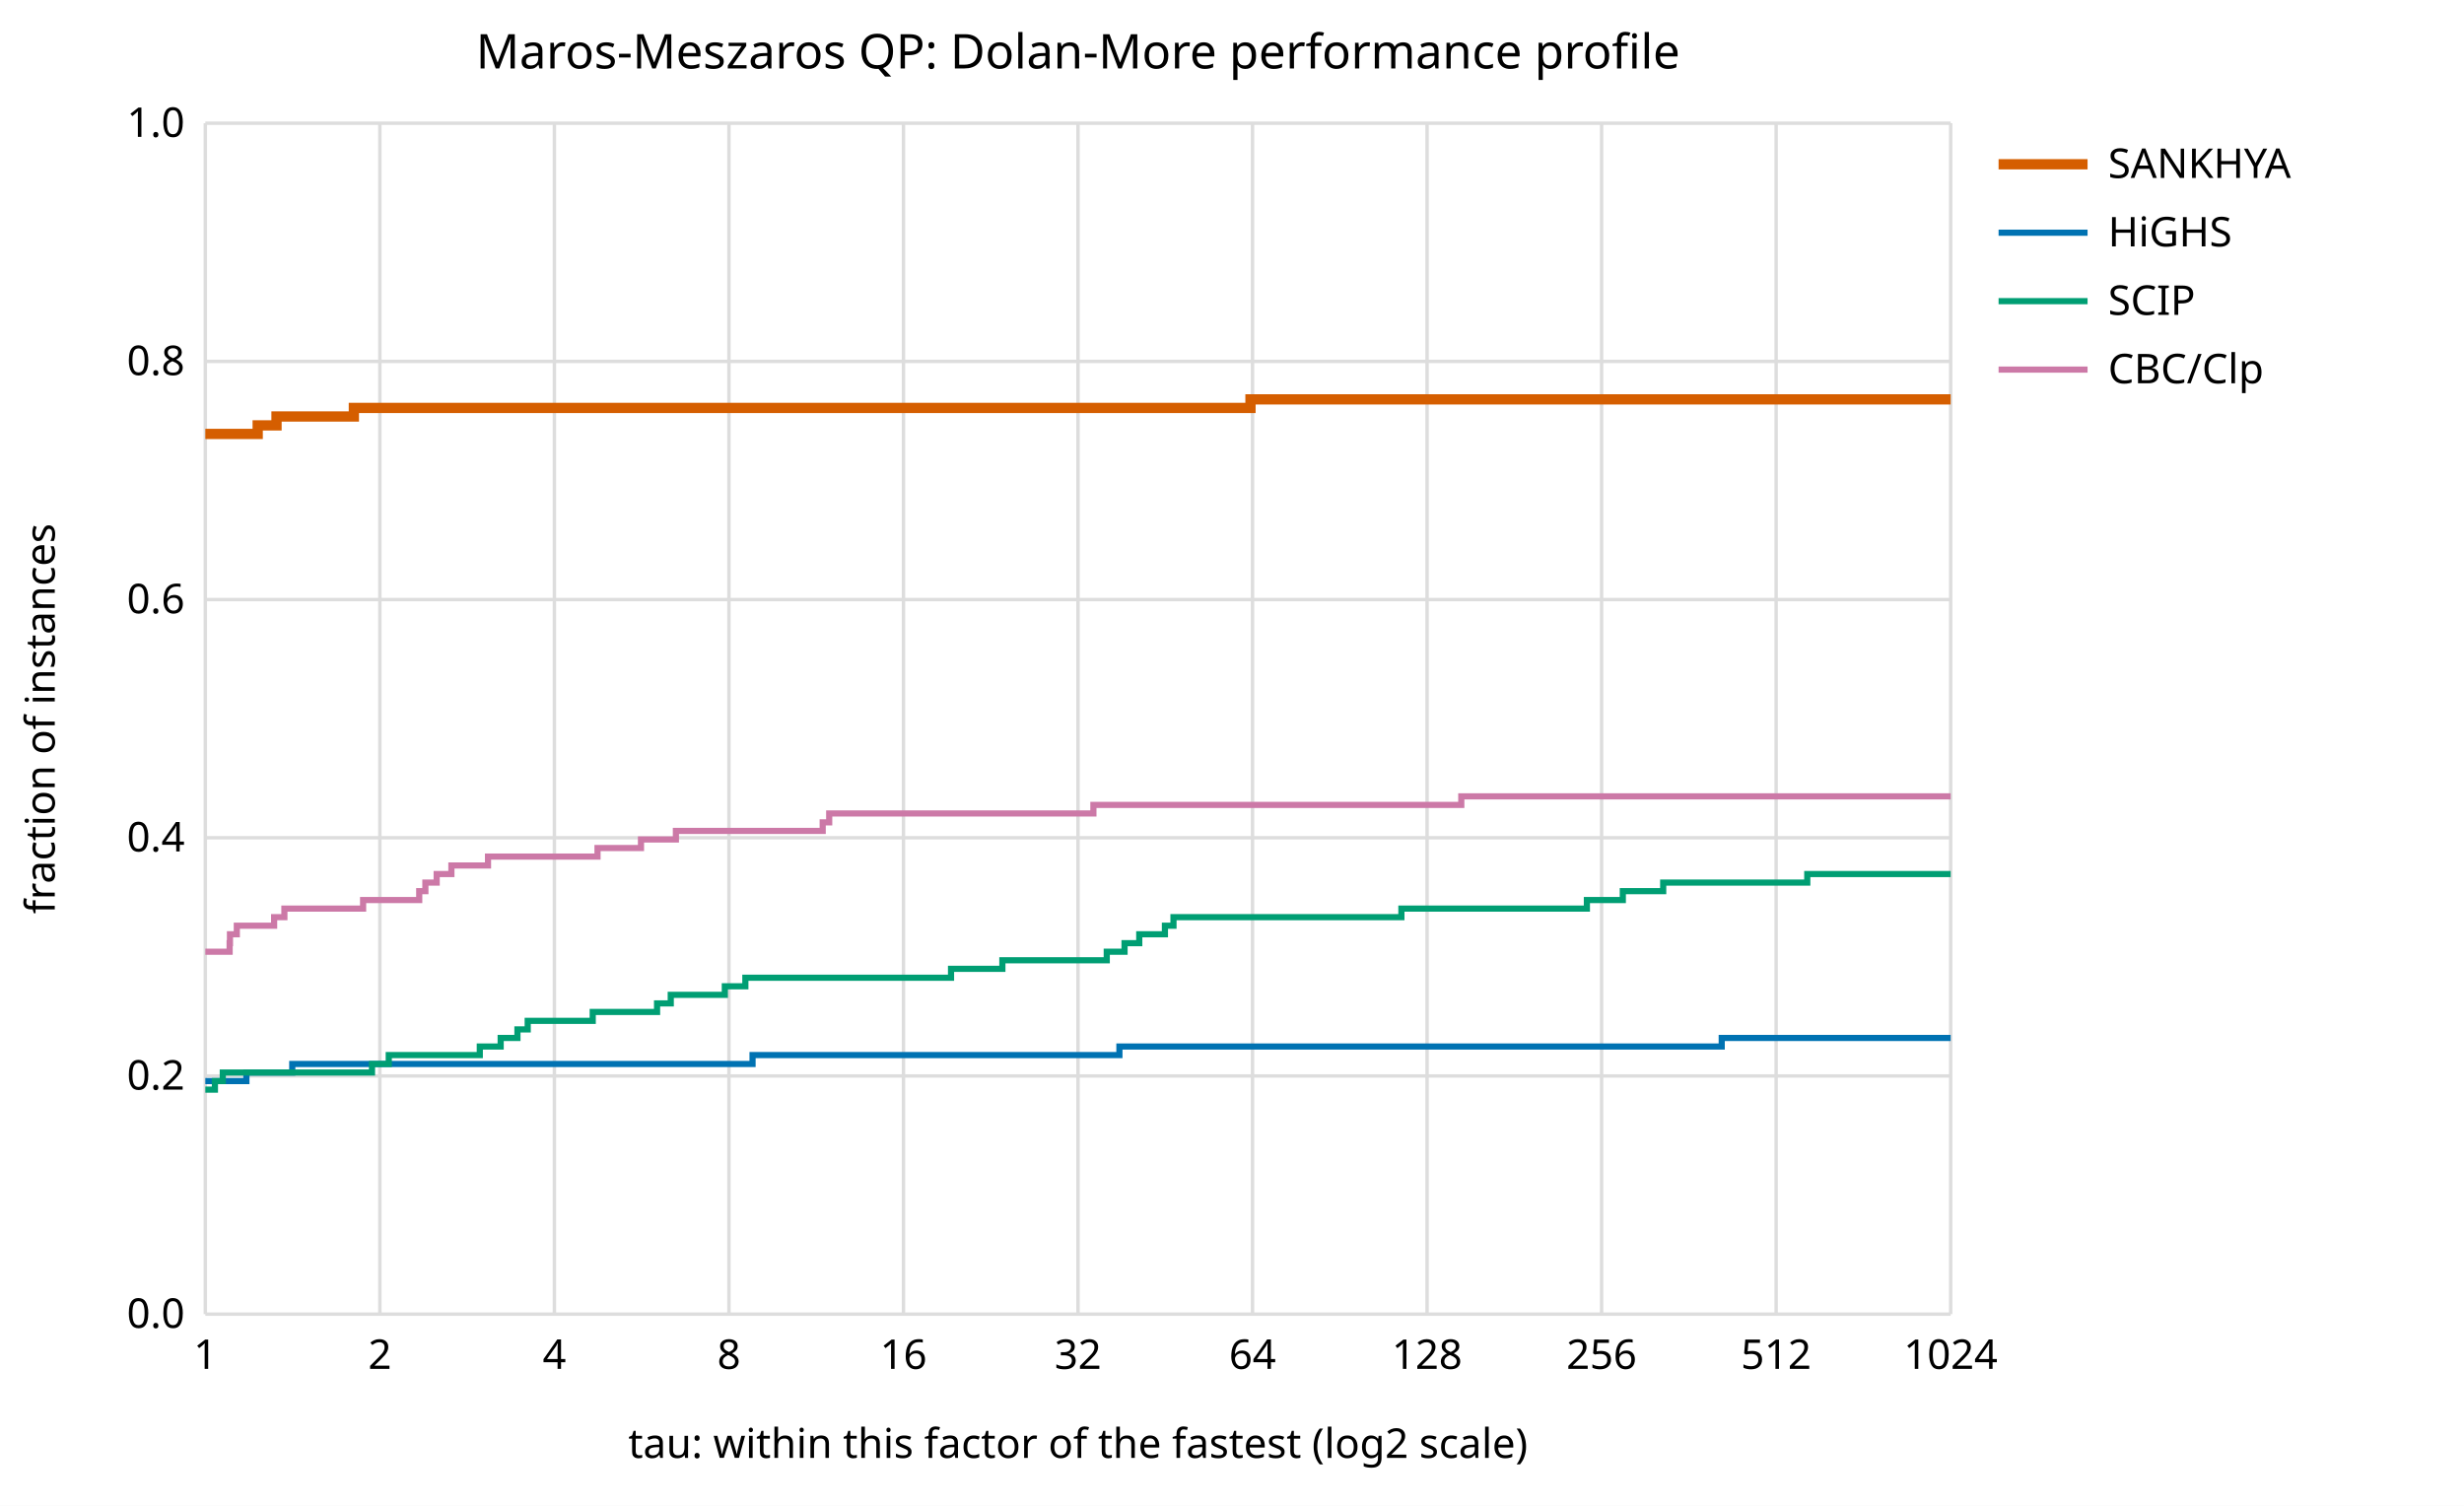
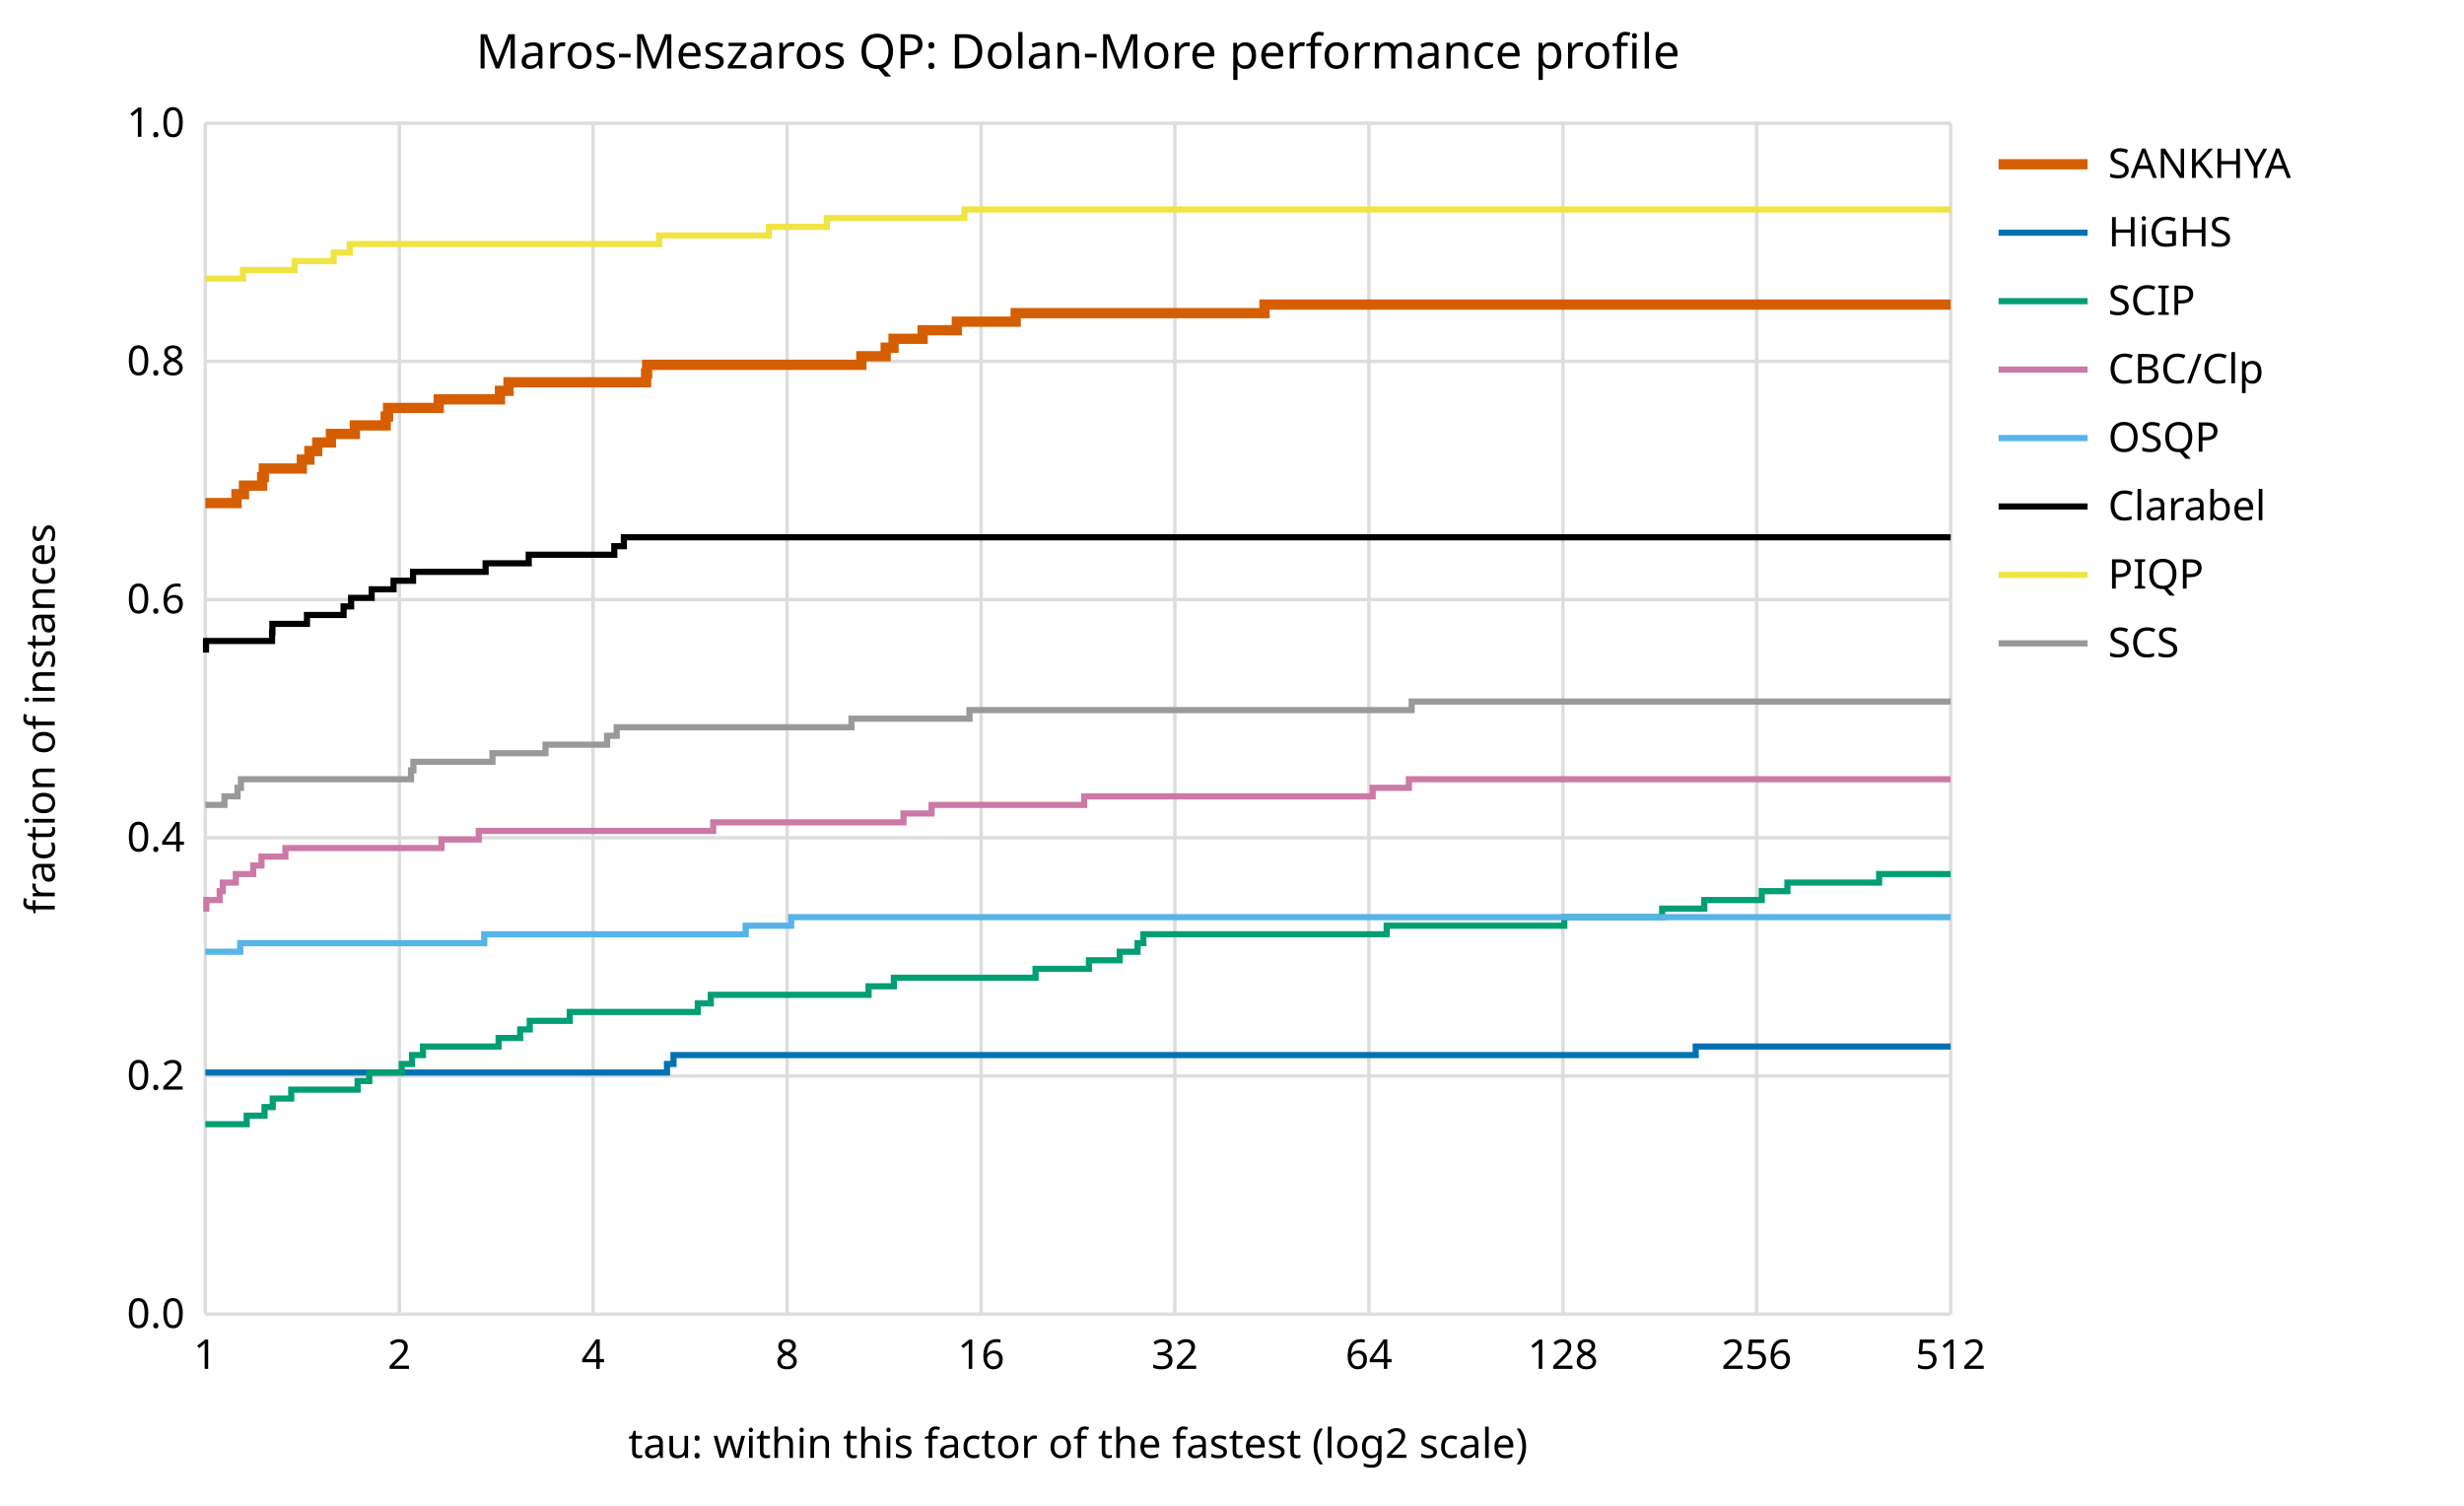
<svg xmlns="http://www.w3.org/2000/svg" width="720" height="440" viewBox="0 0 720 440" font-family="sans-serif" font-size="12">
  <rect width="720" height="440" fill="white" />
  <text x="315" y="20" text-anchor="middle" font-size="14">Maros-Meszaros QP: Dolan-More performance profile</text>
  <line x1="60.0" y1="36" x2="60.0" y2="384" stroke="#ddd" />
  <text x="60.0" y="400" text-anchor="middle">1</text>
-   <line x1="111.0" y1="36" x2="111.0" y2="384" stroke="#ddd" />
-   <text x="111.0" y="400" text-anchor="middle">2</text>
-   <line x1="162.0" y1="36" x2="162.0" y2="384" stroke="#ddd" />
-   <text x="162.0" y="400" text-anchor="middle">4</text>
-   <line x1="213.0" y1="36" x2="213.0" y2="384" stroke="#ddd" />
-   <text x="213.0" y="400" text-anchor="middle">8</text>
-   <line x1="264.0" y1="36" x2="264.0" y2="384" stroke="#ddd" />
-   <text x="264.0" y="400" text-anchor="middle">16</text>
-   <line x1="315.0" y1="36" x2="315.0" y2="384" stroke="#ddd" />
-   <text x="315.0" y="400" text-anchor="middle">32</text>
-   <line x1="366.0" y1="36" x2="366.0" y2="384" stroke="#ddd" />
-   <text x="366.0" y="400" text-anchor="middle">64</text>
-   <line x1="417.0" y1="36" x2="417.0" y2="384" stroke="#ddd" />
-   <text x="417.0" y="400" text-anchor="middle">128</text>
-   <line x1="468.0" y1="36" x2="468.0" y2="384" stroke="#ddd" />
-   <text x="468.0" y="400" text-anchor="middle">256</text>
-   <line x1="519.0" y1="36" x2="519.0" y2="384" stroke="#ddd" />
-   <text x="519.0" y="400" text-anchor="middle">512</text>
+   <line x1="116.7" y1="36" x2="116.7" y2="384" stroke="#ddd" />
+   <text x="116.7" y="400" text-anchor="middle">2</text>
+   <line x1="173.3" y1="36" x2="173.3" y2="384" stroke="#ddd" />
+   <text x="173.3" y="400" text-anchor="middle">4</text>
+   <line x1="230.0" y1="36" x2="230.0" y2="384" stroke="#ddd" />
+   <text x="230.0" y="400" text-anchor="middle">8</text>
+   <line x1="286.7" y1="36" x2="286.7" y2="384" stroke="#ddd" />
+   <text x="286.7" y="400" text-anchor="middle">16</text>
+   <line x1="343.3" y1="36" x2="343.3" y2="384" stroke="#ddd" />
+   <text x="343.3" y="400" text-anchor="middle">32</text>
+   <line x1="400.0" y1="36" x2="400.0" y2="384" stroke="#ddd" />
+   <text x="400.0" y="400" text-anchor="middle">64</text>
+   <line x1="456.7" y1="36" x2="456.7" y2="384" stroke="#ddd" />
+   <text x="456.7" y="400" text-anchor="middle">128</text>
+   <line x1="513.3" y1="36" x2="513.3" y2="384" stroke="#ddd" />
+   <text x="513.3" y="400" text-anchor="middle">256</text>
  <line x1="570.0" y1="36" x2="570.0" y2="384" stroke="#ddd" />
-   <text x="570.0" y="400" text-anchor="middle">1024</text>
+   <text x="570.0" y="400" text-anchor="middle">512</text>
  <line x1="60" y1="384.0" x2="570" y2="384.0" stroke="#ddd" />
  <text x="54" y="388.0" text-anchor="end">0.0</text>
  <line x1="60" y1="314.4" x2="570" y2="314.4" stroke="#ddd" />
  <text x="54" y="318.4" text-anchor="end">0.2</text>
  <line x1="60" y1="244.8" x2="570" y2="244.8" stroke="#ddd" />
  <text x="54" y="248.8" text-anchor="end">0.4</text>
  <line x1="60" y1="175.2" x2="570" y2="175.2" stroke="#ddd" />
  <text x="54" y="179.2" text-anchor="end">0.6</text>
  <line x1="60" y1="105.6" x2="570" y2="105.6" stroke="#ddd" />
  <text x="54" y="109.6" text-anchor="end">0.8</text>
  <line x1="60" y1="36.0" x2="570" y2="36.0" stroke="#ddd" />
  <text x="54" y="40.0" text-anchor="end">1.0</text>
  <text x="315" y="426" text-anchor="middle">tau: within this factor of the fastest (log2 scale)</text>
  <text x="16" y="210" text-anchor="middle" transform="rotate(-90 16 210)">fraction of instances</text>
-   <polyline points="60.0,126.8 60.0,126.8 60.0,126.8 60.0,126.8 60.0,126.8 60.0,126.8 60.0,126.8 60.0,126.8 60.0,126.8 60.0,126.8 60.0,126.8 60.0,126.8 60.0,126.8 60.0,126.8 60.0,126.8 60.0,126.8 60.0,126.8 60.0,126.8 60.0,126.8 60.0,126.8 60.0,126.8 60.0,126.8 60.0,126.8 60.0,126.8 60.0,126.8 60.0,126.8 60.0,126.8 60.0,126.8 60.0,126.8 60.0,126.8 60.0,126.8 60.0,126.8 60.0,126.8 60.0,126.8 60.0,126.8 60.0,126.8 60.0,126.8 60.0,126.8 60.0,126.8 60.0,126.8 60.0,126.8 60.0,126.8 60.0,126.8 60.0,126.8 60.0,126.8 60.0,126.8 60.0,126.8 60.0,126.8 60.0,126.8 60.0,126.8 60.0,126.8 60.0,126.8 60.0,126.8 60.0,126.8 60.0,126.8 60.0,126.8 60.0,126.8 60.0,126.8 60.0,126.8 60.0,126.8 60.0,126.8 60.0,126.8 60.0,126.8 60.0,126.8 60.0,126.8 60.0,126.8 60.0,126.8 60.0,126.8 60.0,126.8 60.0,126.8 60.0,126.8 60.0,126.8 60.0,126.8 60.0,126.8 60.0,126.8 60.0,126.8 60.0,126.8 60.0,126.8 60.0,126.8 60.0,126.8 60.0,126.8 60.0,126.8 60.0,126.8 60.0,126.8 60.0,126.8 60.0,126.8 60.0,126.8 60.0,126.8 60.0,126.8 60.0,126.8 60.0,126.8 60.0,126.8 60.0,126.8 60.0,126.8 60.0,126.8 60.0,126.8 60.0,126.8 60.0,126.8 60.0,126.8 60.0,126.8 60.0,126.8 60.0,126.8 60.0,126.8 60.0,126.8 60.0,126.8 60.0,126.8 60.0,126.8 60.0,126.8 60.0,126.8 60.0,126.8 60.0,126.8 60.0,126.8 60.0,126.8 60.0,126.8 60.0,126.8 60.0,126.8 60.0,126.8 60.0,126.8 60.0,126.8 60.0,126.8 60.0,126.8 60.0,126.8 60.0,126.8 60.0,126.8 60.0,126.8 60.0,126.8 60.0,126.8 60.0,126.8 60.0,126.8 60.0,126.8 60.0,126.8 60.0,126.8 60.0,126.8 60.0,126.8 60.0,126.8 60.0,126.8 60.0,126.8 60.0,126.8 60.0,126.8 60.0,126.8 60.0,126.8 60.0,126.8 60.0,126.8 60.0,126.8 60.0,126.8 60.0,126.8 60.0,126.8 60.0,126.8 60.0,126.8 60.0,126.8 60.0,126.8 60.0,126.8 60.0,126.8 60.0,126.8 60.0,126.8 60.0,126.8 60.0,126.8 60.0,126.8 60.0,126.8 60.0,126.8 60.0,126.8 60.0,126.8 60.0,126.8 60.0,126.8 60.0,126.8 60.0,126.8 60.0,126.8 60.0,126.8 60.0,126.8 60.0,126.8 60.0,126.8 60.0,126.8 60.0,126.8 60.0,126.8 60.0,126.8 60.0,126.8 60.0,126.8 60.0,126.8 60.0,126.8 60.0,126.8 60.0,126.8 60.0,126.8 60.0,126.8 60.0,126.8 60.0,126.8 60.0,126.8 60.0,126.8 60.0,126.8 60.0,126.8 60.0,126.8 60.0,126.8 60.0,126.8 60.0,126.8 60.0,126.8 60.0,126.8 60.0,126.8 60.0,126.8 60.0,126.8 60.0,126.8 60.0,126.8 60.0,126.8 60.0,126.8 60.0,126.8 60.0,126.8 60.0,126.8 75.3,126.8 75.3,124.3 80.8,124.3 80.8,121.7 103.4,121.7 103.4,119.2 365.4,119.2 365.4,116.7 570.0,116.7" fill="none" stroke="#D55E00" stroke-width="3" />
+   <polyline points="60.0,147.0 60.0,147.0 60.0,147.0 60.0,147.0 60.0,147.0 60.0,147.0 60.0,147.0 60.0,147.0 60.0,147.0 60.0,147.0 60.0,147.0 60.0,147.0 60.0,147.0 60.0,147.0 60.0,147.0 60.0,147.0 60.0,147.0 60.0,147.0 60.0,147.0 60.0,147.0 60.0,147.0 60.0,147.0 60.0,147.0 60.0,147.0 60.0,147.0 60.0,147.0 60.0,147.0 60.0,147.0 60.0,147.0 60.0,147.0 60.0,147.0 60.0,147.0 60.0,147.0 60.0,147.0 60.0,147.0 60.0,147.0 60.0,147.0 60.0,147.0 60.0,147.0 60.0,147.0 60.0,147.0 60.0,147.0 60.0,147.0 60.0,147.0 60.0,147.0 60.0,147.0 60.0,147.0 60.0,147.0 60.0,147.0 60.0,147.0 60.0,147.0 60.0,147.0 60.0,147.0 60.0,147.0 60.0,147.0 60.0,147.0 60.0,147.0 60.0,147.0 60.0,147.0 60.0,147.0 60.0,147.0 60.0,147.0 60.0,147.0 60.0,147.0 60.0,147.0 60.0,147.0 60.0,147.0 60.0,147.0 60.0,147.0 60.0,147.0 60.0,147.0 60.0,147.0 60.0,147.0 60.0,147.0 60.0,147.0 60.0,147.0 60.0,147.0 60.0,147.0 60.0,147.0 60.0,147.0 60.0,147.0 60.0,147.0 60.0,147.0 60.0,147.0 60.0,147.0 60.0,147.0 60.0,147.0 60.0,147.0 60.0,147.0 60.0,147.0 60.0,147.0 60.0,147.0 60.0,147.0 60.0,147.0 60.0,147.0 60.0,147.0 60.0,147.0 60.0,147.0 60.0,147.0 60.0,147.0 60.0,147.0 60.0,147.0 60.0,147.0 60.0,147.0 60.0,147.0 60.0,147.0 60.0,147.0 60.0,147.0 60.0,147.0 60.0,147.0 60.0,147.0 60.0,147.0 60.0,147.0 60.0,147.0 60.0,147.0 60.0,147.0 60.0,147.0 60.0,147.0 60.0,147.0 60.0,147.0 60.0,147.0 60.0,147.0 60.0,147.0 60.0,147.0 60.0,147.0 60.0,147.0 60.0,147.0 60.0,147.0 60.0,147.0 60.0,147.0 60.0,147.0 60.0,147.0 60.0,147.0 60.0,147.0 60.0,147.0 60.0,147.0 60.0,147.0 60.0,147.0 60.0,147.0 60.0,147.0 60.0,147.0 60.0,147.0 60.0,147.0 60.0,147.0 60.0,147.0 60.0,147.0 60.0,147.0 60.0,147.0 60.0,147.0 60.0,147.0 60.0,147.0 60.0,147.0 60.0,147.0 60.0,147.0 60.0,147.0 60.0,147.0 60.0,147.0 60.0,147.0 60.0,147.0 60.0,147.0 60.0,147.0 60.0,147.0 60.0,147.0 60.0,147.0 60.0,147.0 60.0,147.0 60.0,147.0 60.0,147.0 60.0,147.0 60.0,147.0 60.0,147.0 60.0,147.0 60.0,147.0 60.0,147.0 60.0,147.0 60.0,147.0 60.0,147.0 60.0,147.0 60.0,147.0 60.0,147.0 60.0,147.0 60.0,147.0 60.0,147.0 60.0,147.0 60.0,147.0 60.0,147.0 60.0,147.0 60.0,147.0 60.0,147.0 69.1,147.0 69.1,144.4 71.3,144.4 71.3,141.9 76.6,141.9 76.6,139.4 77.1,139.4 77.1,136.9 88.2,136.9 88.2,134.3 90.4,134.3 90.4,131.8 92.7,131.8 92.7,129.3 96.7,129.3 96.7,126.8 103.7,126.8 103.7,124.3 112.7,124.3 112.7,121.7 113.4,121.7 113.4,119.2 128.2,119.2 128.2,116.7 146.1,116.7 146.1,114.2 148.6,114.2 148.6,111.7 188.8,111.7 188.8,109.1 189.1,109.1 189.1,106.6 251.7,106.6 251.7,104.1 258.8,104.1 258.8,101.6 261.1,101.6 261.1,99.0 269.6,99.0 269.6,96.5 279.6,96.5 279.6,94.0 296.8,94.0 296.8,91.5 369.5,91.5 369.5,89.0 570.0,89.0" fill="none" stroke="#D55E00" stroke-width="3" />
  <line x1="584" y1="48" x2="610" y2="48" stroke="#D55E00" stroke-width="3" />
  <text x="616" y="52">SANKHYA</text>
-   <polyline points="60.0,315.9 60.0,315.9 60.0,315.9 60.0,315.9 60.0,315.9 60.0,315.9 60.0,315.9 60.0,315.9 60.0,315.9 60.0,315.9 60.0,315.9 60.0,315.9 60.0,315.9 60.0,315.9 60.0,315.9 60.0,315.9 60.0,315.9 60.0,315.9 60.0,315.9 60.0,315.9 60.0,315.9 60.0,315.9 60.0,315.9 60.0,315.9 60.0,315.9 60.0,315.9 60.0,315.9 60.0,315.9 60.0,315.9 60.0,315.9 60.0,315.9 60.0,315.9 60.0,315.9 60.0,315.9 60.0,315.9 60.0,315.9 60.0,315.9 60.0,315.9 60.0,315.9 60.0,315.9 60.0,315.9 60.0,315.9 60.0,315.9 60.0,315.9 60.0,315.9 60.0,315.9 60.0,315.9 60.0,315.9 60.0,315.9 60.0,315.9 60.0,315.9 60.0,315.9 60.0,315.9 60.0,315.9 60.0,315.9 72.0,315.9 72.0,313.4 85.4,313.4 85.4,310.9 219.9,310.9 219.9,308.3 327.1,308.3 327.1,305.8 503.1,305.8 503.1,303.3 570.0,303.3" fill="none" stroke="#0072B2" stroke-width="1.8" />
+   <polyline points="60.0,313.4 60.0,313.4 60.0,313.4 60.0,313.4 60.0,313.4 60.0,313.4 60.0,313.4 60.0,313.4 60.0,313.4 60.0,313.4 60.0,313.4 60.0,313.4 60.0,313.4 60.0,313.4 60.0,313.4 60.0,313.4 60.0,313.4 60.0,313.4 60.0,313.4 60.0,313.4 60.0,313.4 60.0,313.4 60.0,313.4 60.0,313.4 60.0,313.4 60.0,313.4 60.0,313.4 60.0,313.4 60.0,313.4 60.0,313.4 60.0,313.4 60.0,313.4 60.0,313.4 60.0,313.4 60.0,313.4 60.0,313.4 60.0,313.4 60.0,313.4 60.0,313.4 60.0,313.4 60.0,313.4 60.0,313.4 60.0,313.4 60.0,313.4 60.0,313.4 60.0,313.4 60.0,313.4 60.0,313.4 60.0,313.4 60.0,313.4 60.0,313.4 60.0,313.4 60.0,313.4 60.0,313.4 60.0,313.4 60.0,313.4 60.0,313.4 194.9,313.4 194.9,310.9 196.8,310.9 196.8,308.3 495.5,308.3 495.5,305.8 570.0,305.8" fill="none" stroke="#0072B2" stroke-width="1.8" />
  <line x1="584" y1="68" x2="610" y2="68" stroke="#0072B2" stroke-width="1.8" />
  <text x="616" y="72">HiGHS</text>
-   <polyline points="60.0,318.4 60.0,318.4 60.0,318.4 60.0,318.4 60.0,318.4 60.0,318.4 60.0,318.4 60.0,318.4 60.0,318.4 60.0,318.4 60.0,318.4 60.0,318.4 60.0,318.4 60.0,318.4 60.0,318.4 60.0,318.4 60.0,318.4 60.0,318.4 60.0,318.4 60.0,318.4 60.0,318.4 60.0,318.4 60.0,318.4 60.0,318.4 60.0,318.4 60.0,318.4 60.0,318.4 60.0,318.4 60.0,318.4 60.0,318.4 60.0,318.4 60.0,318.4 60.0,318.4 60.0,318.4 60.0,318.4 60.0,318.4 60.0,318.4 60.0,318.4 60.0,318.4 60.0,318.4 60.0,318.4 60.0,318.4 60.0,318.4 60.0,318.4 60.0,318.4 60.0,318.4 60.0,318.4 60.0,318.4 60.0,318.4 60.0,318.4 60.0,318.4 60.0,318.4 60.0,318.4 62.8,318.4 62.8,315.9 65.1,315.9 65.1,313.4 108.7,313.4 108.7,310.9 113.6,310.9 113.6,308.3 140.2,308.3 140.2,305.8 146.3,305.8 146.3,303.3 151.2,303.3 151.2,300.8 154.2,300.8 154.2,298.3 173.2,298.3 173.2,295.7 192.0,295.7 192.0,293.2 196.0,293.2 196.0,290.7 211.8,290.7 211.8,288.2 217.8,288.2 217.8,285.7 277.9,285.7 277.9,283.1 292.9,283.1 292.9,280.6 323.4,280.6 323.4,278.1 328.6,278.1 328.6,275.6 332.9,275.6 332.9,273.0 340.4,273.0 340.4,270.5 342.9,270.5 342.9,268.0 409.5,268.0 409.5,265.5 463.7,265.5 463.7,263.0 474.2,263.0 474.2,260.4 486.0,260.4 486.0,257.9 528.1,257.9 528.1,255.4 570.0,255.4" fill="none" stroke="#009E73" stroke-width="1.8" />
+   <polyline points="60.0,328.5 60.0,328.5 60.0,328.5 60.0,328.5 60.0,328.5 60.0,328.5 60.0,328.5 60.0,328.5 60.0,328.5 60.0,328.5 60.0,328.5 60.0,328.5 60.0,328.5 60.0,328.5 60.0,328.5 60.0,328.5 60.0,328.5 60.0,328.5 60.0,328.5 60.0,328.5 60.0,328.5 60.0,328.5 60.0,328.5 60.0,328.5 60.0,328.5 60.0,328.5 60.0,328.5 60.0,328.5 60.0,328.5 60.0,328.5 60.0,328.5 60.0,328.5 60.0,328.5 60.0,328.5 60.0,328.5 60.0,328.5 60.0,328.5 60.0,328.5 60.0,328.5 60.0,328.5 60.0,328.5 60.0,328.5 60.0,328.5 60.0,328.5 60.0,328.5 72.1,328.5 72.1,326.0 77.3,326.0 77.3,323.5 79.7,323.5 79.7,321.0 85.1,321.0 85.1,318.4 104.5,318.4 104.5,315.9 107.9,315.9 107.9,313.4 117.4,313.4 117.4,310.9 120.4,310.9 120.4,308.3 123.6,308.3 123.6,305.8 145.7,305.8 145.7,303.3 152.0,303.3 152.0,300.8 154.8,300.8 154.8,298.3 166.5,298.3 166.5,295.7 203.9,295.7 203.9,293.2 207.7,293.2 207.7,290.7 253.8,290.7 253.8,288.2 261.2,288.2 261.2,285.7 302.6,285.7 302.6,283.1 318.2,283.1 318.2,280.6 327.2,280.6 327.2,278.1 332.4,278.1 332.4,275.6 334.1,275.6 334.1,273.0 405.2,273.0 405.2,270.5 457.1,270.5 457.1,268.0 485.7,268.0 485.7,265.5 498.0,265.5 498.0,263.0 514.8,263.0 514.8,260.4 522.3,260.4 522.3,257.9 549.1,257.9 549.1,255.4 570.0,255.4" fill="none" stroke="#009E73" stroke-width="1.8" />
  <line x1="584" y1="88" x2="610" y2="88" stroke="#009E73" stroke-width="1.8" />
  <text x="616" y="92">SCIP</text>
-   <polyline points="60.0,278.1 60.0,278.1 60.0,278.1 60.0,278.1 60.0,278.1 60.0,278.1 60.0,278.1 60.0,278.1 60.0,278.1 60.0,278.1 60.0,278.1 60.0,278.1 60.0,278.1 60.0,278.1 60.0,278.1 60.0,278.1 60.0,278.1 60.0,278.1 60.0,278.1 60.0,278.1 60.0,278.1 60.0,278.1 60.0,278.1 60.0,278.1 60.0,278.1 60.0,278.1 60.0,278.1 60.0,278.1 60.0,278.1 60.0,278.1 60.0,278.1 60.0,278.1 60.0,278.1 60.0,278.1 60.0,278.1 60.0,278.1 60.0,278.1 60.0,278.1 60.0,278.1 60.0,278.1 60.0,278.1 60.0,278.1 60.0,278.1 60.0,278.1 60.0,278.1 60.0,278.1 60.0,278.1 60.0,278.1 60.0,278.1 60.0,278.1 60.0,278.1 60.0,278.1 60.0,278.1 60.0,278.1 60.0,278.1 60.0,278.1 60.0,278.1 60.0,278.1 60.0,278.1 60.0,278.1 60.0,278.1 60.0,278.1 60.0,278.1 60.0,278.1 60.0,278.1 60.0,278.1 60.0,278.1 60.0,278.1 60.0,278.1 60.0,278.1 60.0,278.1 60.0,278.1 60.0,278.1 60.0,278.1 60.0,278.1 60.0,278.1 60.0,278.1 60.0,278.1 60.0,278.1 60.0,278.1 60.0,278.1 60.0,278.1 60.0,278.1 60.0,278.1 60.0,278.1 67.1,278.1 67.1,275.6 67.2,275.6 67.2,273.0 69.2,273.0 69.2,270.5 80.1,270.5 80.1,268.0 83.1,268.0 83.1,265.5 106.1,265.5 106.1,263.0 122.5,263.0 122.5,260.4 124.3,260.4 124.3,257.9 127.6,257.9 127.6,255.4 131.9,255.4 131.9,252.9 142.6,252.9 142.6,250.3 174.6,250.3 174.6,247.8 187.3,247.8 187.3,245.3 197.5,245.3 197.5,242.8 240.4,242.8 240.4,240.3 242.3,240.3 242.3,237.7 319.5,237.7 319.5,235.2 427.0,235.2 427.0,232.7 570.0,232.7" fill="none" stroke="#CC79A7" stroke-width="1.8" />
+   <polyline points="60.0,265.5 60.0,265.5 60.0,265.5 60.0,265.5 60.0,265.5 60.0,265.5 60.0,265.5 60.0,265.5 60.0,265.5 60.0,265.5 60.0,265.5 60.0,265.5 60.0,265.5 60.0,265.5 60.0,265.5 60.0,265.5 60.0,265.5 60.0,265.5 60.0,265.5 60.0,265.5 60.0,265.5 60.0,265.5 60.0,265.5 60.0,265.5 60.0,265.5 60.0,265.5 60.0,265.5 60.0,265.5 60.0,265.5 60.0,265.5 60.0,265.5 60.0,265.5 60.0,265.5 60.0,265.5 60.0,265.5 60.0,265.5 60.0,265.5 60.0,265.5 60.0,265.5 60.0,265.5 60.0,265.5 60.0,265.5 60.0,265.5 60.0,265.5 60.0,265.5 60.0,265.5 60.0,265.5 60.0,265.5 60.0,265.5 60.0,265.5 60.0,265.5 60.0,265.5 60.0,265.5 60.0,265.5 60.0,265.5 60.0,265.5 60.0,265.5 60.0,265.5 60.0,265.5 60.0,265.5 60.0,265.5 60.0,265.5 60.0,265.5 60.0,265.5 60.0,265.5 60.0,265.5 60.0,265.5 60.0,265.5 60.0,265.5 60.0,265.5 60.0,265.5 60.0,265.5 60.0,265.5 60.0,265.5 60.0,265.5 60.0,265.5 60.0,265.5 60.0,265.5 60.0,265.5 60.0,265.5 60.0,265.5 60.0,265.5 60.0,265.5 60.0,265.5 60.0,265.5 60.0,265.5 60.0,265.5 60.0,265.5 60.0,265.5 60.0,265.5 60.0,265.5 60.0,265.5 60.0,265.5 60.0,265.5 60.0,265.5 60.3,265.5 60.3,263.0 64.2,263.0 64.2,260.4 65.1,260.4 65.1,257.9 68.9,257.9 68.9,255.4 74.0,255.4 74.0,252.9 76.4,252.9 76.4,250.3 83.4,250.3 83.4,247.8 129.0,247.8 129.0,245.3 139.9,245.3 139.9,242.8 208.4,242.8 208.4,240.3 264.0,240.3 264.0,237.7 272.2,237.7 272.2,235.2 316.8,235.2 316.8,232.7 401.1,232.7 401.1,230.2 411.7,230.2 411.7,227.7 570.0,227.7" fill="none" stroke="#CC79A7" stroke-width="1.8" />
  <line x1="584" y1="108" x2="610" y2="108" stroke="#CC79A7" stroke-width="1.8" />
  <text x="616" y="112">CBC/Clp</text>
+   <polyline points="60.0,278.1 60.0,278.1 60.0,278.1 60.0,278.1 60.0,278.1 60.0,278.1 60.0,278.1 60.0,278.1 60.0,278.1 60.0,278.1 60.0,278.1 60.0,278.1 60.0,278.1 60.0,278.1 60.0,278.1 60.0,278.1 60.0,278.1 60.0,278.1 60.0,278.1 60.0,278.1 60.0,278.1 60.0,278.1 60.0,278.1 60.0,278.1 60.0,278.1 60.0,278.1 60.0,278.1 60.0,278.1 60.0,278.1 60.0,278.1 60.0,278.1 60.0,278.1 60.0,278.1 60.0,278.1 60.0,278.1 60.0,278.1 60.0,278.1 60.0,278.1 60.0,278.1 60.0,278.1 60.0,278.1 60.0,278.1 60.0,278.1 60.0,278.1 60.0,278.1 60.0,278.1 60.0,278.1 60.0,278.1 60.0,278.1 60.0,278.1 60.0,278.1 60.0,278.1 60.0,278.1 60.0,278.1 60.0,278.1 60.0,278.1 60.0,278.1 60.0,278.1 60.0,278.1 60.0,278.1 60.0,278.1 60.0,278.1 60.0,278.1 60.0,278.1 60.0,278.1 60.0,278.1 60.0,278.1 60.0,278.1 60.0,278.1 60.0,278.1 60.0,278.1 60.0,278.1 60.0,278.1 60.0,278.1 60.0,278.1 60.0,278.1 60.0,278.1 60.0,278.1 60.0,278.1 60.0,278.1 60.0,278.1 60.0,278.1 60.0,278.1 60.0,278.1 60.0,278.1 70.2,278.1 70.2,275.6 141.5,275.6 141.5,273.0 217.9,273.0 217.9,270.5 231.2,270.5 231.2,268.0 570.0,268.0" fill="none" stroke="#56B4E9" stroke-width="1.8" />
+   <line x1="584" y1="128" x2="610" y2="128" stroke="#56B4E9" stroke-width="1.8" />
+   <text x="616" y="132">OSQP</text>
+   <polyline points="60.0,189.8 60.0,189.8 60.0,189.8 60.0,189.8 60.0,189.8 60.0,189.8 60.0,189.8 60.0,189.8 60.0,189.8 60.0,189.8 60.0,189.8 60.0,189.8 60.0,189.8 60.0,189.8 60.0,189.8 60.0,189.8 60.0,189.8 60.0,189.8 60.0,189.8 60.0,189.8 60.0,189.8 60.0,189.8 60.0,189.8 60.0,189.8 60.0,189.8 60.0,189.8 60.0,189.8 60.0,189.8 60.0,189.8 60.0,189.8 60.0,189.8 60.0,189.8 60.0,189.8 60.0,189.8 60.0,189.8 60.0,189.8 60.0,189.8 60.0,189.8 60.0,189.8 60.0,189.8 60.0,189.8 60.0,189.8 60.0,189.8 60.0,189.8 60.0,189.8 60.0,189.8 60.0,189.8 60.0,189.8 60.0,189.8 60.0,189.8 60.0,189.8 60.0,189.8 60.0,189.8 60.0,189.8 60.0,189.8 60.0,189.8 60.0,189.8 60.0,189.8 60.0,189.8 60.0,189.8 60.0,189.8 60.0,189.8 60.0,189.8 60.0,189.8 60.0,189.8 60.0,189.8 60.0,189.8 60.0,189.8 60.0,189.8 60.0,189.8 60.0,189.8 60.0,189.8 60.0,189.8 60.0,189.8 60.0,189.8 60.0,189.8 60.0,189.8 60.0,189.8 60.0,189.8 60.0,189.8 60.0,189.8 60.0,189.8 60.0,189.8 60.0,189.8 60.0,189.8 60.0,189.8 60.0,189.8 60.0,189.8 60.0,189.8 60.0,189.8 60.0,189.8 60.0,189.8 60.0,189.8 60.0,189.8 60.0,189.8 60.0,189.8 60.0,189.8 60.0,189.8 60.0,189.8 60.0,189.8 60.0,189.8 60.0,189.8 60.0,189.8 60.0,189.8 60.0,189.8 60.0,189.8 60.0,189.8 60.0,189.8 60.0,189.8 60.0,189.8 60.0,189.8 60.0,189.8 60.0,189.8 60.0,189.8 60.0,189.8 60.0,189.8 60.0,189.8 60.0,189.8 60.0,189.8 60.0,189.8 60.0,189.8 60.0,189.8 60.0,189.8 60.0,189.8 60.0,189.8 60.0,189.8 60.0,189.8 60.0,189.8 60.0,189.8 60.0,189.8 60.0,189.8 60.0,189.8 60.0,189.8 60.0,189.8 60.0,189.8 60.0,189.8 60.0,189.8 60.0,189.8 60.0,189.8 60.0,189.8 60.0,189.8 60.0,189.8 60.0,189.8 60.0,189.8 60.0,189.8 60.0,189.8 60.0,189.8 60.0,189.8 60.0,189.8 60.0,189.8 60.0,189.8 60.0,189.8 60.0,189.8 60.0,189.8 60.0,189.8 60.2,189.8 60.2,187.3 79.5,187.3 79.5,184.8 79.6,184.8 79.6,182.3 89.7,182.3 89.7,179.7 100.4,179.7 100.4,177.2 102.6,177.2 102.6,174.7 108.6,174.7 108.6,172.2 115.0,172.2 115.0,169.7 120.7,169.7 120.7,167.1 141.9,167.1 141.9,164.6 154.5,164.6 154.5,162.1 179.5,162.1 179.5,159.6 182.3,159.6 182.3,157.0 570.0,157.0" fill="none" stroke="#000000" stroke-width="1.8" />
+   <line x1="584" y1="148" x2="610" y2="148" stroke="#000000" stroke-width="1.8" />
+   <text x="616" y="152">Clarabel</text>
+   <polyline points="60.0,81.4 60.0,81.4 60.0,81.4 60.0,81.4 60.0,81.4 60.0,81.4 60.0,81.4 60.0,81.4 60.0,81.4 60.0,81.4 60.0,81.4 60.0,81.4 60.0,81.4 60.0,81.4 60.0,81.4 60.0,81.4 60.0,81.4 60.0,81.4 60.0,81.4 60.0,81.4 60.0,81.4 60.0,81.4 60.0,81.4 60.0,81.4 60.0,81.4 60.0,81.4 60.0,81.4 60.0,81.4 60.0,81.4 60.0,81.4 60.0,81.4 60.0,81.4 60.0,81.4 60.0,81.4 60.0,81.4 60.0,81.4 60.0,81.4 60.0,81.4 60.0,81.4 60.0,81.4 60.0,81.4 60.0,81.4 60.0,81.4 60.0,81.4 60.0,81.4 60.0,81.4 60.0,81.4 60.0,81.4 60.0,81.4 60.0,81.4 60.0,81.4 60.0,81.4 60.0,81.4 60.0,81.4 60.0,81.4 60.0,81.4 60.0,81.4 60.0,81.4 60.0,81.4 60.0,81.4 60.0,81.4 60.0,81.4 60.0,81.4 60.0,81.4 60.0,81.4 60.0,81.4 60.0,81.4 60.0,81.4 60.0,81.4 60.0,81.4 60.0,81.4 60.0,81.4 60.0,81.4 60.0,81.4 60.0,81.4 60.0,81.4 60.0,81.4 60.0,81.4 60.0,81.4 60.0,81.4 60.0,81.4 60.0,81.4 60.0,81.4 60.0,81.4 60.0,81.4 60.0,81.4 60.0,81.4 60.0,81.4 60.0,81.4 60.0,81.4 60.0,81.4 60.0,81.4 60.0,81.4 60.0,81.4 60.0,81.4 60.0,81.4 60.0,81.4 60.0,81.4 60.0,81.4 60.0,81.4 60.0,81.4 60.0,81.4 60.0,81.4 60.0,81.4 60.0,81.4 60.0,81.4 60.0,81.4 60.0,81.4 60.0,81.4 60.0,81.4 60.0,81.4 60.0,81.4 60.0,81.4 60.0,81.4 60.0,81.4 60.0,81.4 60.0,81.4 60.0,81.4 60.0,81.4 60.0,81.4 60.0,81.4 60.0,81.4 60.0,81.4 60.0,81.4 60.0,81.4 60.0,81.4 60.0,81.4 60.0,81.4 60.0,81.4 60.0,81.4 60.0,81.4 60.0,81.4 60.0,81.4 60.0,81.4 60.0,81.4 60.0,81.4 60.0,81.4 60.0,81.4 60.0,81.4 60.0,81.4 60.0,81.4 60.0,81.4 60.0,81.4 60.0,81.4 60.0,81.4 60.0,81.4 60.0,81.4 60.0,81.4 60.0,81.4 60.0,81.4 60.0,81.4 60.0,81.4 60.0,81.4 60.0,81.4 60.0,81.4 60.0,81.4 60.0,81.4 60.0,81.4 60.0,81.4 60.0,81.4 60.0,81.4 60.0,81.4 60.0,81.4 60.0,81.4 60.0,81.4 60.0,81.4 60.0,81.4 60.0,81.4 60.0,81.4 60.0,81.4 60.0,81.4 60.0,81.4 60.0,81.4 60.0,81.4 60.0,81.4 60.0,81.4 60.0,81.4 60.0,81.4 60.0,81.4 60.0,81.4 60.0,81.4 60.0,81.4 60.0,81.4 60.0,81.4 60.0,81.4 60.0,81.4 60.0,81.4 60.0,81.4 60.0,81.4 60.0,81.4 60.0,81.4 60.0,81.4 60.0,81.4 60.0,81.4 60.0,81.4 60.0,81.4 60.0,81.4 60.0,81.4 60.0,81.4 60.0,81.4 60.0,81.4 60.0,81.4 60.0,81.4 60.0,81.4 60.0,81.4 60.0,81.4 60.0,81.4 60.0,81.4 60.0,81.4 60.0,81.4 60.0,81.4 60.0,81.4 60.0,81.4 60.0,81.4 60.0,81.4 60.0,81.4 60.0,81.4 60.0,81.4 60.0,81.4 60.0,81.4 60.0,81.4 60.0,81.4 60.0,81.4 60.0,81.4 60.0,81.4 60.0,81.4 60.0,81.4 60.0,81.4 60.0,81.4 60.0,81.4 60.0,81.4 60.0,81.4 60.0,81.4 60.0,81.4 60.0,81.4 60.0,81.4 60.0,81.4 60.0,81.4 60.0,81.4 60.0,81.4 60.0,81.4 71.0,81.4 71.0,78.9 86.1,78.9 86.1,76.3 97.5,76.3 97.5,73.8 102.2,73.8 102.2,71.3 192.6,71.3 192.6,68.8 224.7,68.8 224.7,66.3 241.6,66.3 241.6,63.7 281.8,63.7 281.8,61.2 570.0,61.2" fill="none" stroke="#F0E442" stroke-width="1.8" />
+   <line x1="584" y1="168" x2="610" y2="168" stroke="#F0E442" stroke-width="1.8" />
+   <text x="616" y="172">PIQP</text>
+   <polyline points="60.0,235.2 60.0,235.2 60.0,235.2 60.0,235.2 60.0,235.2 60.0,235.2 60.0,235.2 60.0,235.2 60.0,235.2 60.0,235.2 60.0,235.2 60.0,235.2 60.0,235.2 60.0,235.2 60.0,235.2 60.0,235.2 60.0,235.2 60.0,235.2 60.0,235.2 60.0,235.2 60.0,235.2 60.0,235.2 60.0,235.2 60.0,235.2 60.0,235.2 60.0,235.2 60.0,235.2 60.0,235.2 60.0,235.2 60.0,235.2 60.0,235.2 60.0,235.2 60.0,235.2 60.0,235.2 60.0,235.2 60.0,235.2 60.0,235.2 60.0,235.2 60.0,235.2 60.0,235.2 60.0,235.2 60.0,235.2 60.0,235.2 60.0,235.2 60.0,235.2 60.0,235.2 60.0,235.2 60.0,235.2 60.0,235.2 60.0,235.2 60.0,235.2 60.0,235.2 60.0,235.2 60.0,235.2 60.0,235.2 60.0,235.2 60.0,235.2 60.0,235.2 60.0,235.2 60.0,235.2 60.0,235.2 60.0,235.2 60.0,235.2 60.0,235.2 60.0,235.2 60.0,235.2 60.0,235.2 60.0,235.2 60.0,235.2 60.0,235.2 60.0,235.2 60.0,235.2 60.0,235.2 60.0,235.2 60.0,235.2 60.0,235.2 60.0,235.2 60.0,235.2 60.0,235.2 60.0,235.2 60.0,235.2 60.0,235.2 60.0,235.2 60.0,235.2 60.0,235.2 60.0,235.2 60.0,235.2 60.0,235.2 60.0,235.2 60.0,235.2 60.0,235.2 60.0,235.2 60.0,235.2 60.0,235.2 60.0,235.2 60.0,235.2 60.0,235.2 60.0,235.2 60.0,235.2 60.0,235.2 60.0,235.2 60.0,235.2 60.0,235.2 60.0,235.2 60.0,235.2 60.0,235.2 60.0,235.2 60.0,235.2 60.0,235.2 60.0,235.2 60.0,235.2 60.0,235.2 60.0,235.2 60.0,235.2 60.0,235.2 60.0,235.2 60.0,235.2 60.0,235.2 60.0,235.2 65.6,235.2 65.6,232.7 69.4,232.7 69.4,230.2 70.4,230.2 70.4,227.7 120.1,227.7 120.1,225.1 120.8,225.1 120.8,222.6 143.9,222.6 143.9,220.1 159.4,220.1 159.4,217.6 177.4,217.6 177.4,215.0 180.2,215.0 180.2,212.5 248.8,212.5 248.8,210.0 283.3,210.0 283.3,207.5 412.5,207.5 412.5,205.0 570.0,205.0" fill="none" stroke="#999999" stroke-width="1.8" />
+   <line x1="584" y1="188" x2="610" y2="188" stroke="#999999" stroke-width="1.8" />
+   <text x="616" y="192">SCS</text>
</svg>
